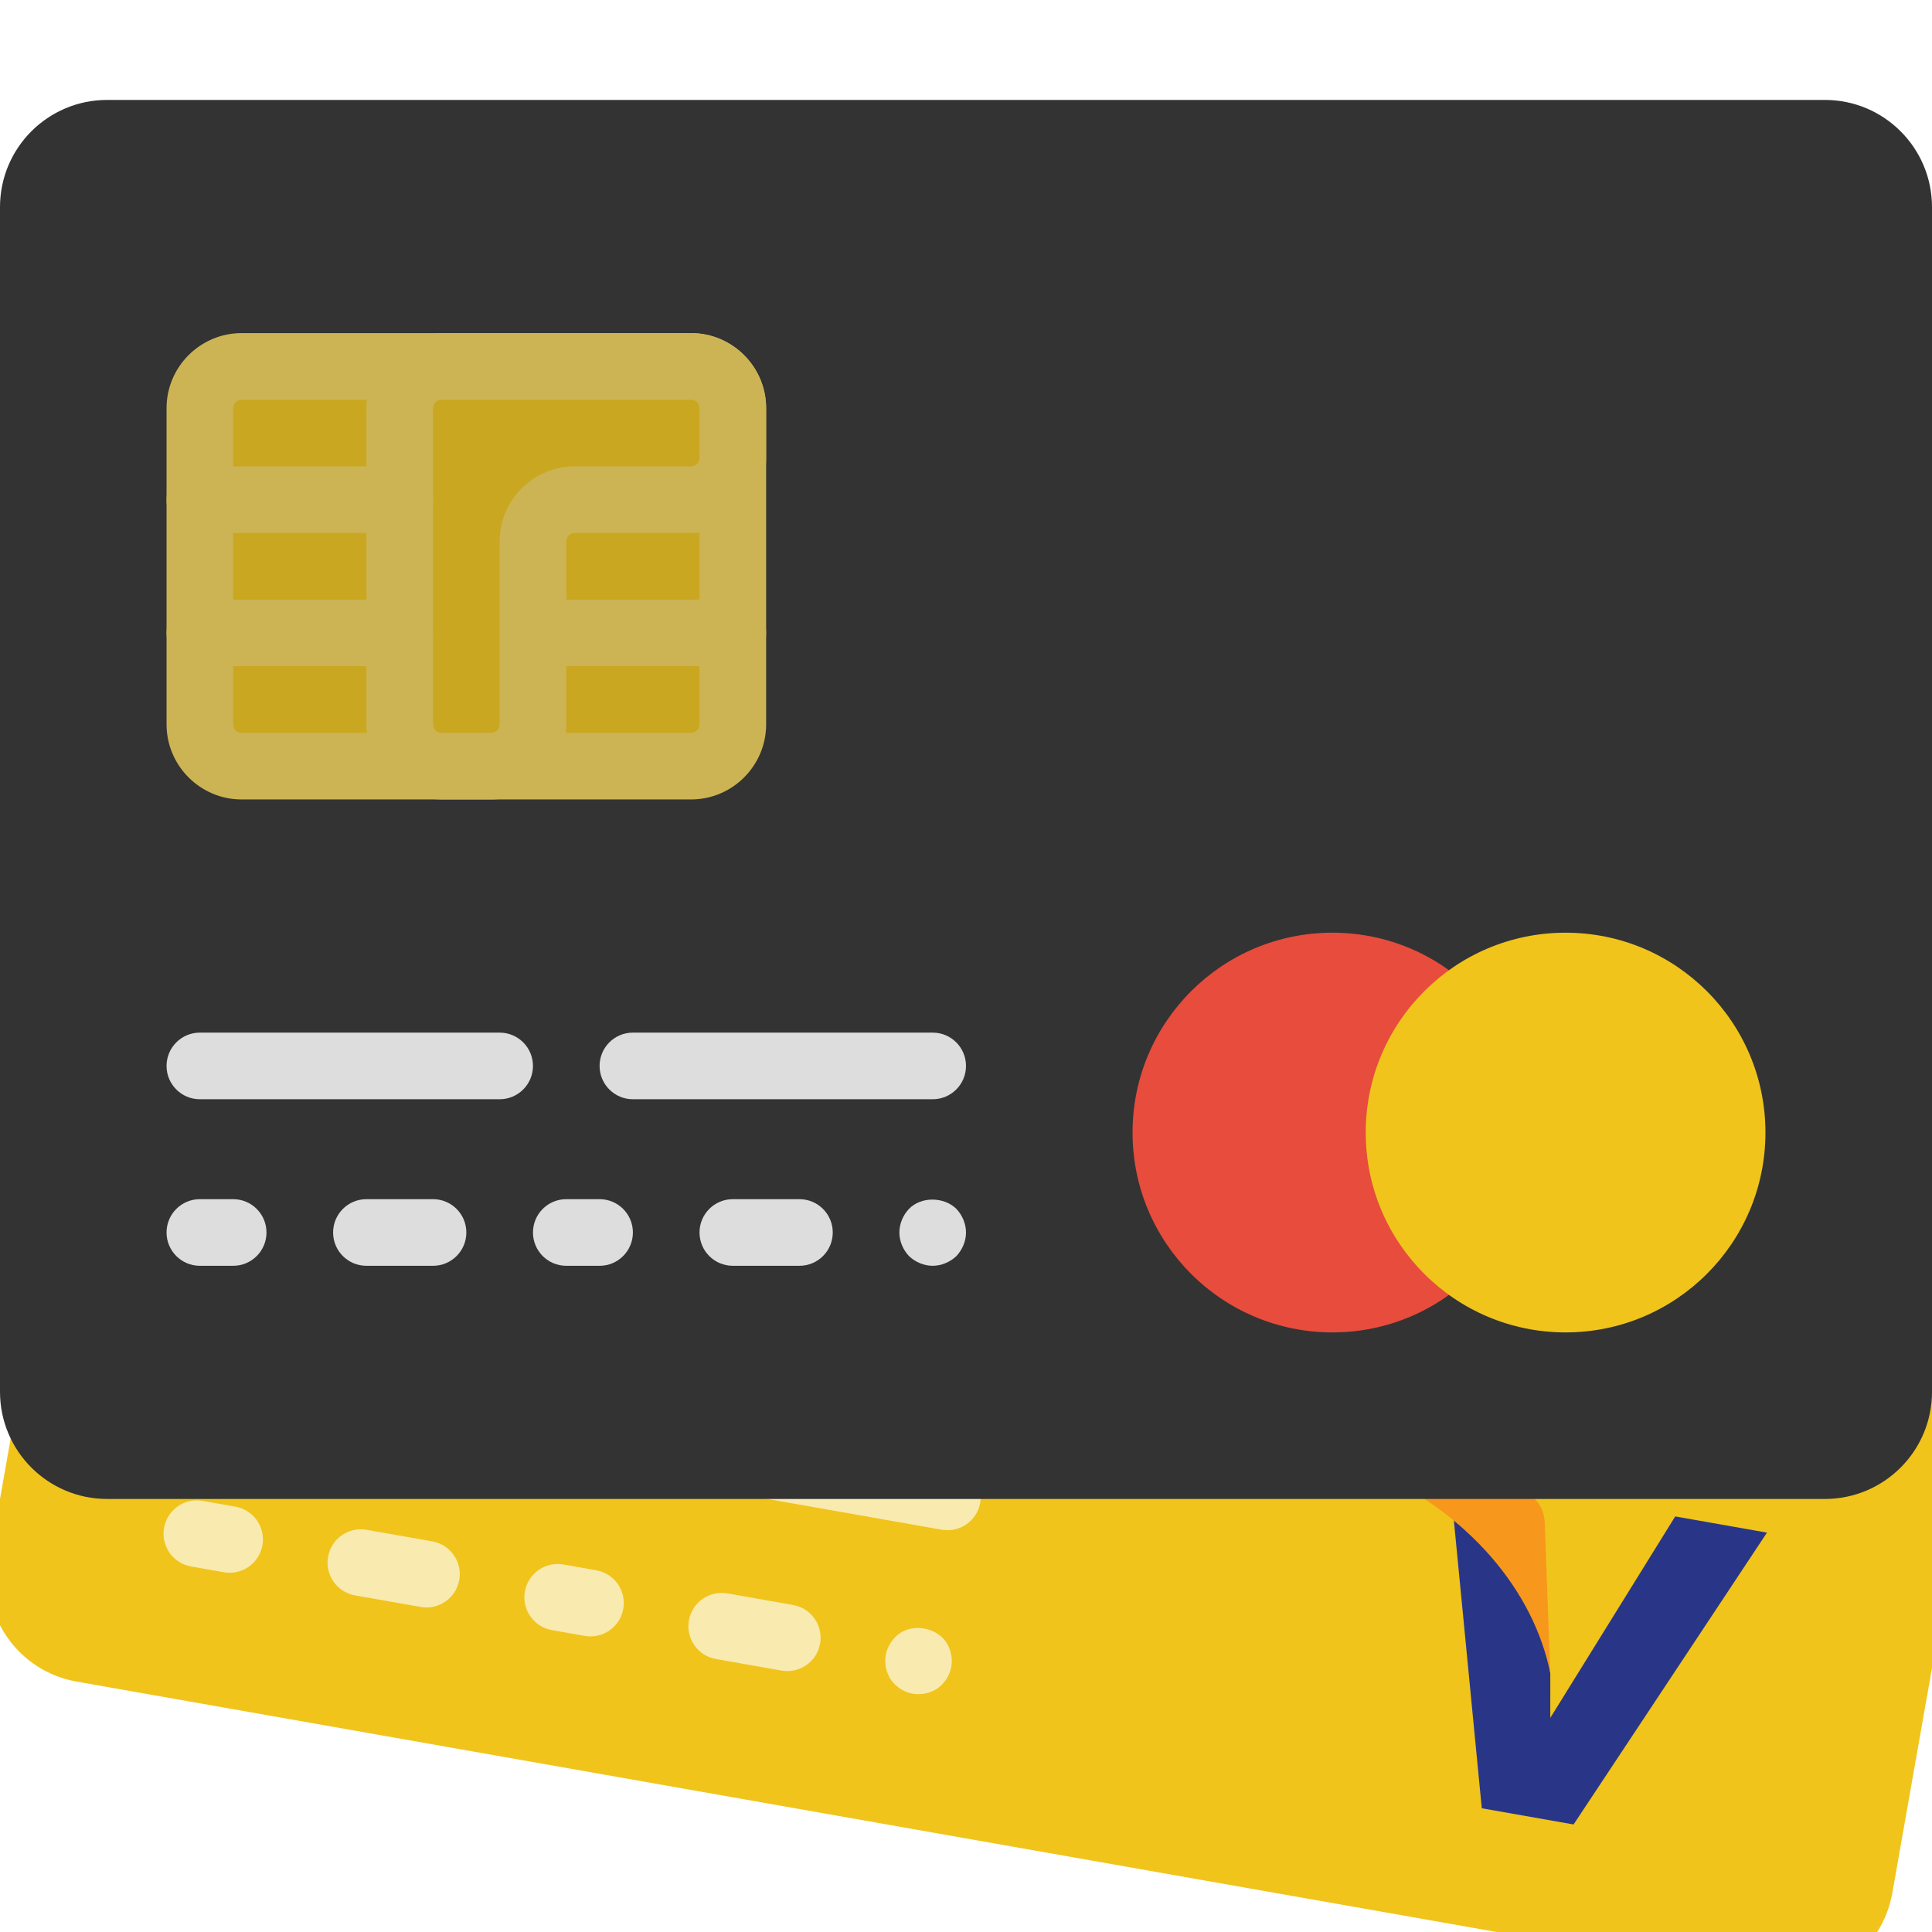
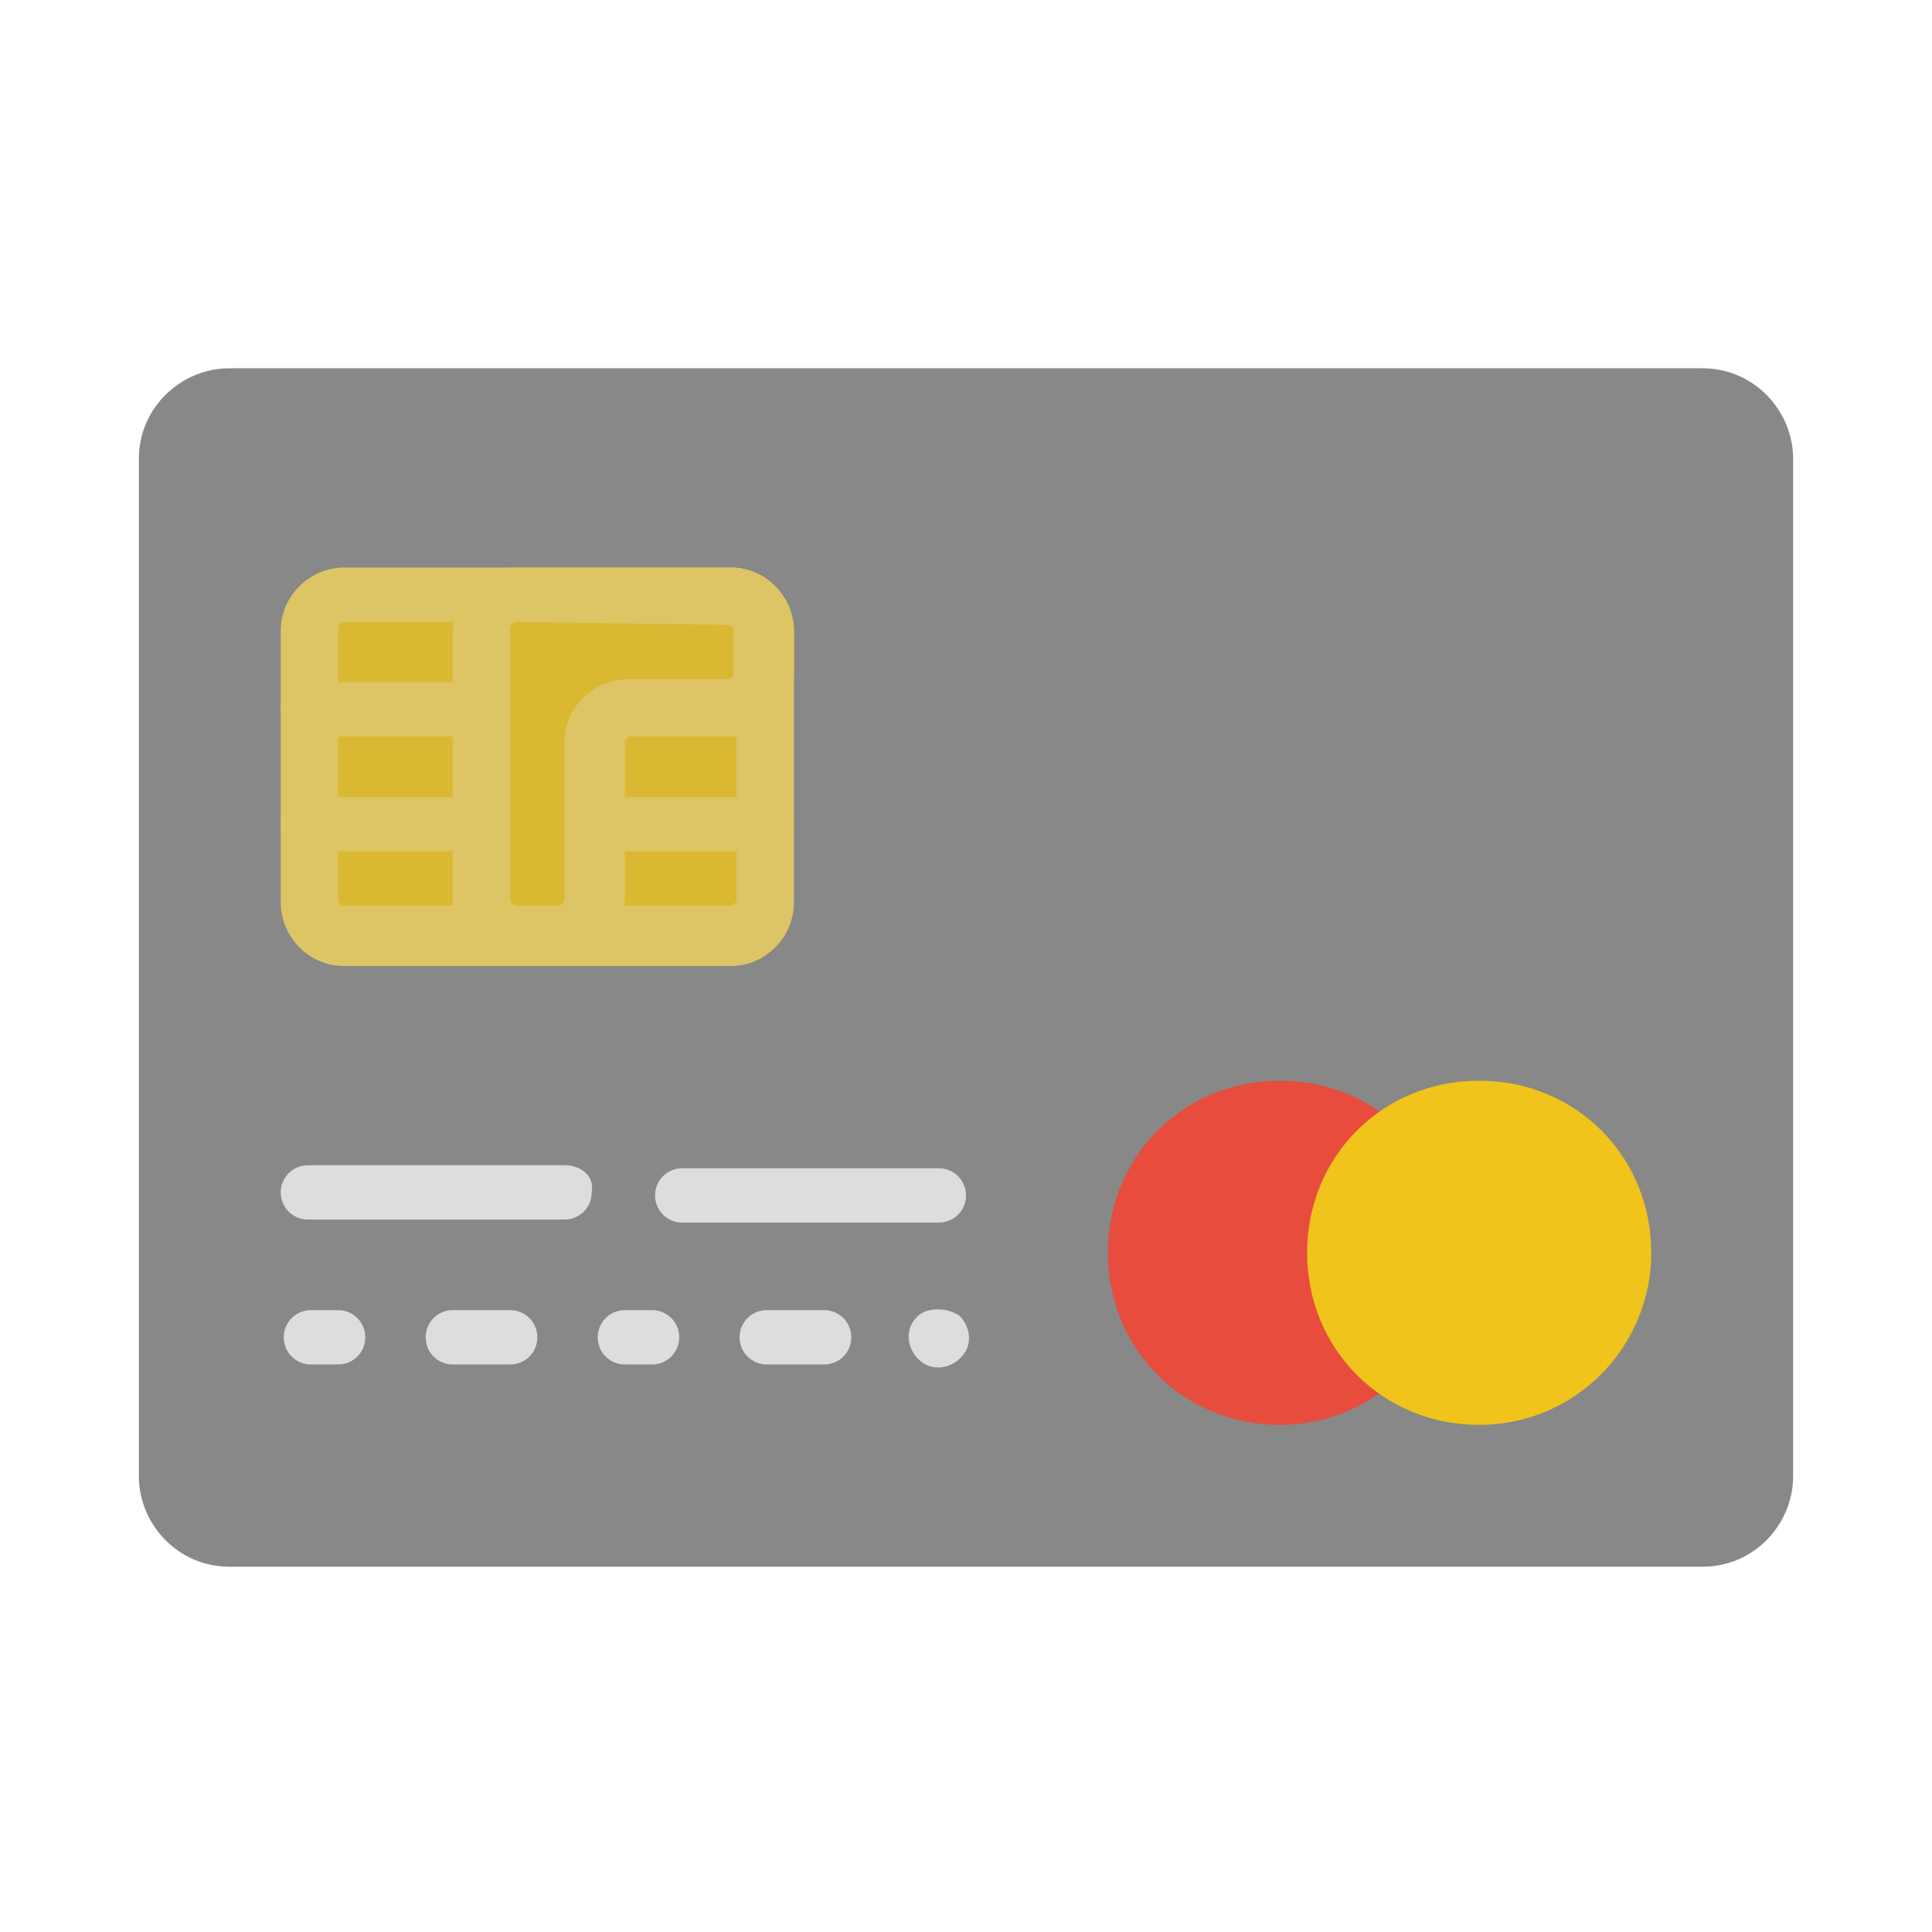
- <svg xmlns="http://www.w3.org/2000/svg" version="1.1" width="512" height="512" viewBox="0 0 58 58">
-   <g id="card1" transform="rotate(10 0 45)">
-     <path fill="#F0C41B" d="M54.783,50H3.217C1.44,50,0,48.56,0,46.783V11.217C0,9.44,1.44,8,3.217,8h51.566 C56.56,8,58,9.44,58,11.217v35.566C58,48.56,56.56,50,54.783,50" />
-     <rect y="13" fill="#806F5E" width="58" height="8" />
-     <g transform="translate(0 13)">
-       <path fill="#F9EAB0" d="M15,28H6c-0.552,0-1-0.448-1-1s0.448-1,1-1h9c0.552,0,1,0.448,1,1S15.552,28,15,28" />
-       <path fill="#F9EAB0" d="M28,28h-9c-0.552,0-1-0.448-1-1s0.448-1,1-1h9c0.552,0,1,0.448,1,1S28.552,28,28,28" />
-       <path fill="#F9EAB0" d="M7,33H6c-0.552,0-1-0.448-1-1s0.448-1,1-1h1c0.552,0,1,0.448,1,1S7.552,33,7,33" />
-       <path fill="#F9EAB0" d="M13,33h-2c-0.552,0-1-0.448-1-1s0.448-1,1-1h2c0.552,0,1,0.448,1,1S13.552,33,13,33" />
-       <path fill="#F9EAB0" d="M18,33h-1c-0.552,0-1-0.448-1-1s0.448-1,1-1h1c0.552,0,1,0.448,1,1S18.552,33,18,33" />
-       <path fill="#F9EAB0" d="M24,33h-2c-0.552,0-1-0.448-1-1s0.448-1,1-1h2c0.552,0,1,0.448,1,1S24.552,33,24,33" />
-       <path fill="#F9EAB0" d="M28,33c-0.26,0-0.52-0.11-0.71-0.29C27.11,32.52,27,32.27,27,32 c0-0.26,0.11-0.52,0.29-0.71c0.37-0.37,1.04-0.37,1.42,0C28.89,31.48,29,31.74,29,32s-0.11,0.52-0.29,0.71 C28.52,32.89,28.26,33,28,33" />
-     </g>
-     <g transform="translate(36 21) scale(0.09)">
-       <path fill="#293688" d="M121.946,248.771l-2.586-14.679c-5.358-17.111-21.987-35.625-40.621-44.901l25.938,93.256h31.09    l46.626-107.074H151.31L121.946,248.771z" />
-       <path fill="#F7981D" d="M46.823,175.373v1.729c36.838,8.86,62.413,31.259,72.538,56.991l-10.645-49.582     c-1.777-6.776-7.162-8.902-13.534-9.137L46.823,175.373L46.823,175.373z" />
-     </g>
-   </g>
-   <g id="card2" transform="translate(0 -5)" opacity="1">
-     <path d="m54.783 50h-51.566c-1.778 0-3.217-1.44-3.217-3.217v-35.566c0-1.777 1.439-3.217 3.217-3.217h51.566c1.777 0 3.217 1.44 3.217 3.217v35.566c0 1.777-1.44 3.217-3.217 3.217" fill="#333" />
-     <g fill="#ddd">
-       <path d="m15 36h-9c-.553 0-1 .448-1 1s.447 1 1 1h9c.553 0 1-.448 1-1s-.447-1-1-1" />
-       <path d="m29 37c0-.552-.447-1-1-1h-9c-.553 0-1 .448-1 1s.447 1 1 1h9c.553 0 1-.448 1-1" />
-       <path d="m7 41h-1c-.553 0-1 .448-1 1s.447 1 1 1h1c.553 0 1-.448 1-1s-.447-1-1-1" />
-       <path d="m13 41h-2c-.553 0-1 .448-1 1s.447 1 1 1h2c.553 0 1-.448 1-1s-.447-1-1-1" />
-       <path d="m18 41h-1c-.553 0-1 .448-1 1s.447 1 1 1h1c.553 0 1-.448 1-1s-.447-1-1-1" />
-       <path d="m24 41h-2c-.553 0-1 .448-1 1s.447 1 1 1h2c.553 0 1-.448 1-1s-.447-1-1-1" />
-       <path d="m27.29 41.29c-.181.19-.29.45-.29.71s.109.52.29.71c.189.18.45.29.71.29s.519-.11.71-.29c.18-.19.29-.45.29-.71s-.11-.52-.29-.71c-.38-.37-1.062-.37-1.42 0" />
-     </g>
-     <path d="m46 39c0 3.314-2.686 6-6 6s-6-2.686-6-6 2.686-6 6-6 6 2.686 6 6" fill="#e74c3d" />
-     <path d="m53 39c0 3.314-2.686 6-6 6s-6-2.686-6-6 2.686-6 6-6 6 2.686 6 6" fill="#f0c41b" />
-     <g opacity="0.8">
-       <path d="m20.745 28h-13.49c-.692 0-1.255-.562-1.255-1.255v-9.49c0-.693.563-1.255 1.255-1.255h13.49c.693 0 1.255.562 1.255 1.255v9.49c0 .693-.562 1.255-1.255 1.255" fill="#f0c41b" />
-       <path d="m20.745 29h-13.49c-1.243 0-2.255-1.012-2.255-2.255v-9.49c0-1.243 1.012-2.255 2.255-2.255h13.49c1.243 0 2.255 1.012 2.255 2.255v9.49c0 1.243-1.012 2.255-2.255 2.255m-13.49-12c-.142 0-.255.114-.255.255v9.49c0 .141.113.255.255.255h13.49c.141 0 .255-.114.255-.255v-9.49c0-.141-.114-.255-.255-.255z" fill="#f3d55c" />
-       <path d="m22 17.255c0-.693-.562-1.255-1.255-1.255h-4.745-2.745c-.694 0-1.255.562-1.255 1.255v2.745 6.745c0 .693.561 1.255 1.255 1.255h1.49c.693 0 1.255-.562 1.255-1.255v-5.49c0-.693.562-1.255 1.255-1.255h3.49c.693 0 1.255-.562 1.255-1.255z" fill="#f0c41b" />
-       <path d="m14.745 29h-1.49c-1.243 0-2.255-1.012-2.255-2.255v-9.49c0-1.243 1.012-2.255 2.255-2.255h7.49c1.243 0 2.255 1.012 2.255 2.255v1.49c0 1.243-1.012 2.255-2.255 2.255h-3.49c-.142 0-.255.114-.255.255v5.49c0 1.243-1.012 2.255-2.255 2.255m-1.49-12c-.142 0-.255.114-.255.255v9.49c0 .141.113.255.255.255h1.49c.141 0 .255-.114.255-.255v-5.49c0-1.243 1.012-2.255 2.255-2.255h3.49c.141 0 .255-.114.255-.255v-1.49c0-.141-.114-.255-.255-.255z" fill="#f3d55c" />
-       <path d="m16 24h6" fill="#f0c41b" />
-       <path d="m22 25h-6c-.553 0-1-.448-1-1s.447-1 1-1h6c.553 0 1 .448 1 1s-.447 1-1 1" fill="#f3d55c" />
-       <path d="m12 20h-6" fill="#f0c41b" />
-       <path d="m12 21h-6c-.553 0-1-.448-1-1s.447-1 1-1h6c.553 0 1 .448 1 1s-.447 1-1 1" fill="#f3d55c" />
-       <path d="m12 24h-6" fill="#f0c41b" />
-       <path d="m12 25h-6c-.553 0-1-.448-1-1s.447-1 1-1h6c.553 0 1 .448 1 1s-.447 1-1 1" fill="#f3d55c" />
+ <svg xmlns="http://www.w3.org/2000/svg" viewBox="0 0 64 64" width="64" height="64">
+   <style>
+     .st1{fill:#ddd}.st3{fill:#f0c41b}.st5{fill:#f3d55c}
+   </style>
+   <g id="card2">
+     <path d="M56.4 56.9H7.6c-1.7 0-3-1.4-3-3V20.2c0-1.7 1.4-3 3-3h48.8c1.7 0 3 1.4 3 3v33.7c0 1.6-1.3 3-3 3" fill="#888" transform="translate(0 -5)" />
+     <path class="st1" d="M18.7 43.6h-8.5c-.5 0-.9.4-.9.9s.4.9.9.9h8.5c.5 0 .9-.4.9-.9.1-.5-.3-.9-.9-.9M32 44.6c0-.5-.4-.9-.9-.9h-8.5c-.5 0-.9.4-.9.9s.4.9.9.9h8.5c.5 0 .9-.4.9-.9M11.2 48.4h-.9c-.5 0-.9.4-.9.9s.4.9.9.9h.9c.5 0 .9-.4.9-.9s-.4-.9-.9-.9M16.9 48.4H15c-.5 0-.9.4-.9.9s.4.9.9.9h1.9c.5 0 .9-.4.9-.9s-.4-.9-.9-.9M21.6 48.4h-.9c-.5 0-.9.4-.9.9s.4.9.9.9h.9c.5 0 .9-.4.9-.9s-.4-.9-.9-.9M27.3 48.4h-1.9c-.5 0-.9.4-.9.9s.4.9.9.9h1.9c.5 0 .9-.4.9-.9s-.4-.9-.9-.9M30.4 48.6c-.2.2-.3.4-.3.7 0 .2.1.5.3.7.2.2.4.3.7.3.2 0 .5-.1.7-.3.2-.2.3-.4.3-.7 0-.2-.1-.5-.3-.7-.4-.3-1.1-.3-1.4 0" transform="translate(0 -5)" />
+     <path d="M48.1 46.5c0 3.1-2.5 5.7-5.7 5.7s-5.7-2.5-5.7-5.7 2.5-5.7 5.7-5.7 5.7 2.5 5.7 5.7" fill="#e74c3d" transform="translate(0 -5)" />
+     <path class="st3" d="M54.7 46.5c0 3.1-2.5 5.7-5.7 5.7s-5.7-2.5-5.7-5.7 2.5-5.7 5.7-5.7 5.7 2.5 5.7 5.7" transform="translate(0 -5)" />
+     <g opacity=".8">
+       <path class="st3" d="M24.2 36.1H11.4c-.7 0-1.2-.5-1.2-1.2v-9c0-.7.5-1.2 1.2-1.2h12.8c.7 0 1.2.5 1.2 1.2v9c0 .6-.6 1.2-1.2 1.2" transform="translate(0 -5)" />
+       <path class="st5" d="M24.2 37H11.4c-1.2 0-2.1-1-2.1-2.1v-9c0-1.2 1-2.1 2.1-2.1h12.8c1.2 0 2.1 1 2.1 2.1v9c0 1.1-.9 2.1-2.1 2.1M11.4 25.6c-.1 0-.2.1-.2.2v9c0 .1.1.2.2.2h12.8c.1 0 .2-.1.2-.2v-9c0-.1-.1-.2-.2-.2H11.4z" transform="translate(0 -5)" />
+       <path class="st3" d="M25.4 25.9c0-.7-.5-1.2-1.2-1.2h-7.1c-.7 0-1.2.5-1.2 1.2v9c0 .7.5 1.2 1.2 1.2h1.4c.7 0 1.2-.5 1.2-1.2v-5.2c0-.7.5-1.2 1.2-1.2h3.3c.7 0 1.2-.5 1.2-1.2v-1.4z" transform="translate(0 -5)" />
+       <path class="st5" d="M18.5 37h-1.4c-1.2 0-2.1-1-2.1-2.1v-9c0-1.2 1-2.1 2.1-2.1h7.1c1.2 0 2.1 1 2.1 2.1v1.4c0 1.2-1 2.1-2.1 2.1h-3.3c-.1 0-.2.1-.2.2v5.2c-.1 1.2-1 2.2-2.2 2.2m-1.4-11.4c-.1 0-.2.1-.2.2v9c0 .1.1.2.2.2h1.4c.1 0 .2-.1.2-.2v-5.2c0-1.2 1-2.1 2.1-2.1h3.3c.1 0 .2-.1.2-.2v-1.4c0-.1-.1-.2-.2-.2l-7-.1z" transform="translate(0 -5)" />
+       <path class="st3" d="M19.7 32.3h5.7" transform="translate(0 -5)" />
+       <path class="st5" d="M25.4 33.2h-5.7c-.5 0-.9-.4-.9-.9s.4-.9.9-.9h5.7c.5 0 .9.4.9.9s-.4.9-.9.9" transform="translate(0 -5)" />
+       <path class="st3" d="M15.9 28.5h-5.7" transform="translate(0 -5)" />
+       <path class="st5" d="M15.9 29.4h-5.7c-.5 0-.9-.4-.9-.9s.4-.9.9-.9h5.7c.5 0 .9.4.9.9s-.4.9-.9.9" transform="translate(0 -5)" />
+       <path class="st3" d="M15.9 32.3h-5.7" transform="translate(0 -5)" />
+       <path class="st5" d="M15.9 33.2h-5.7c-.5 0-.9-.4-.9-.9s.4-.9.9-.9h5.7c.5 0 .9.4.9.9.1.5-.4.9-.9.9" transform="translate(0 -5)" />
    </g>
  </g>
</svg>
